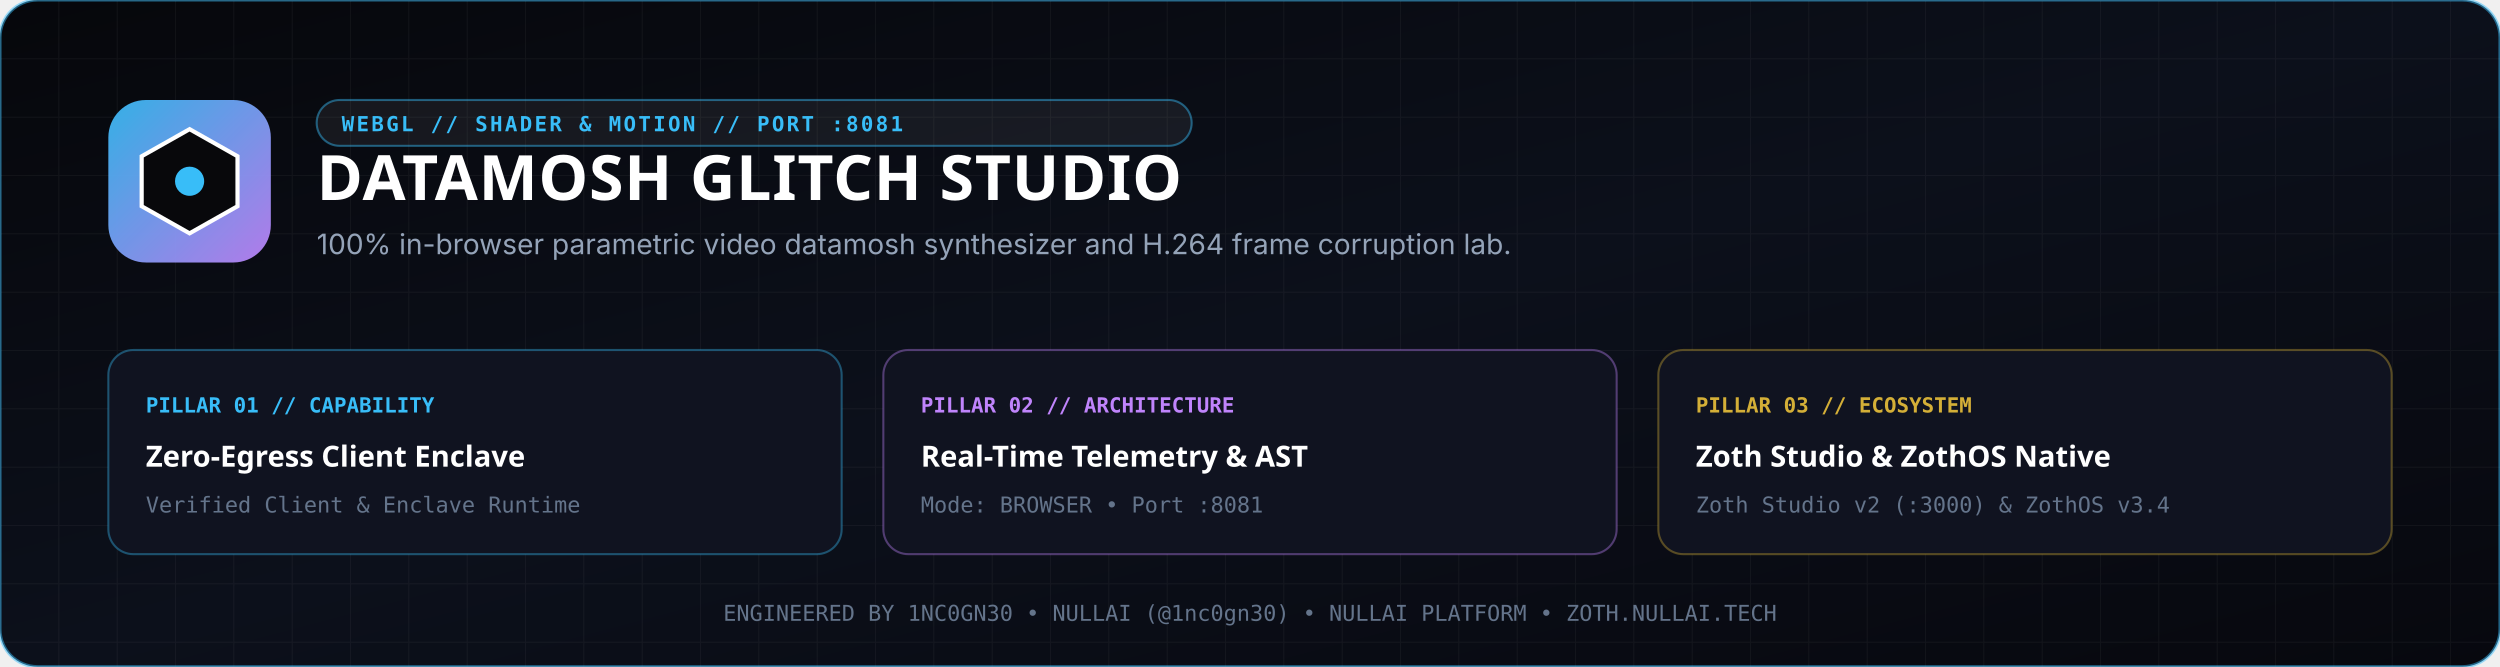
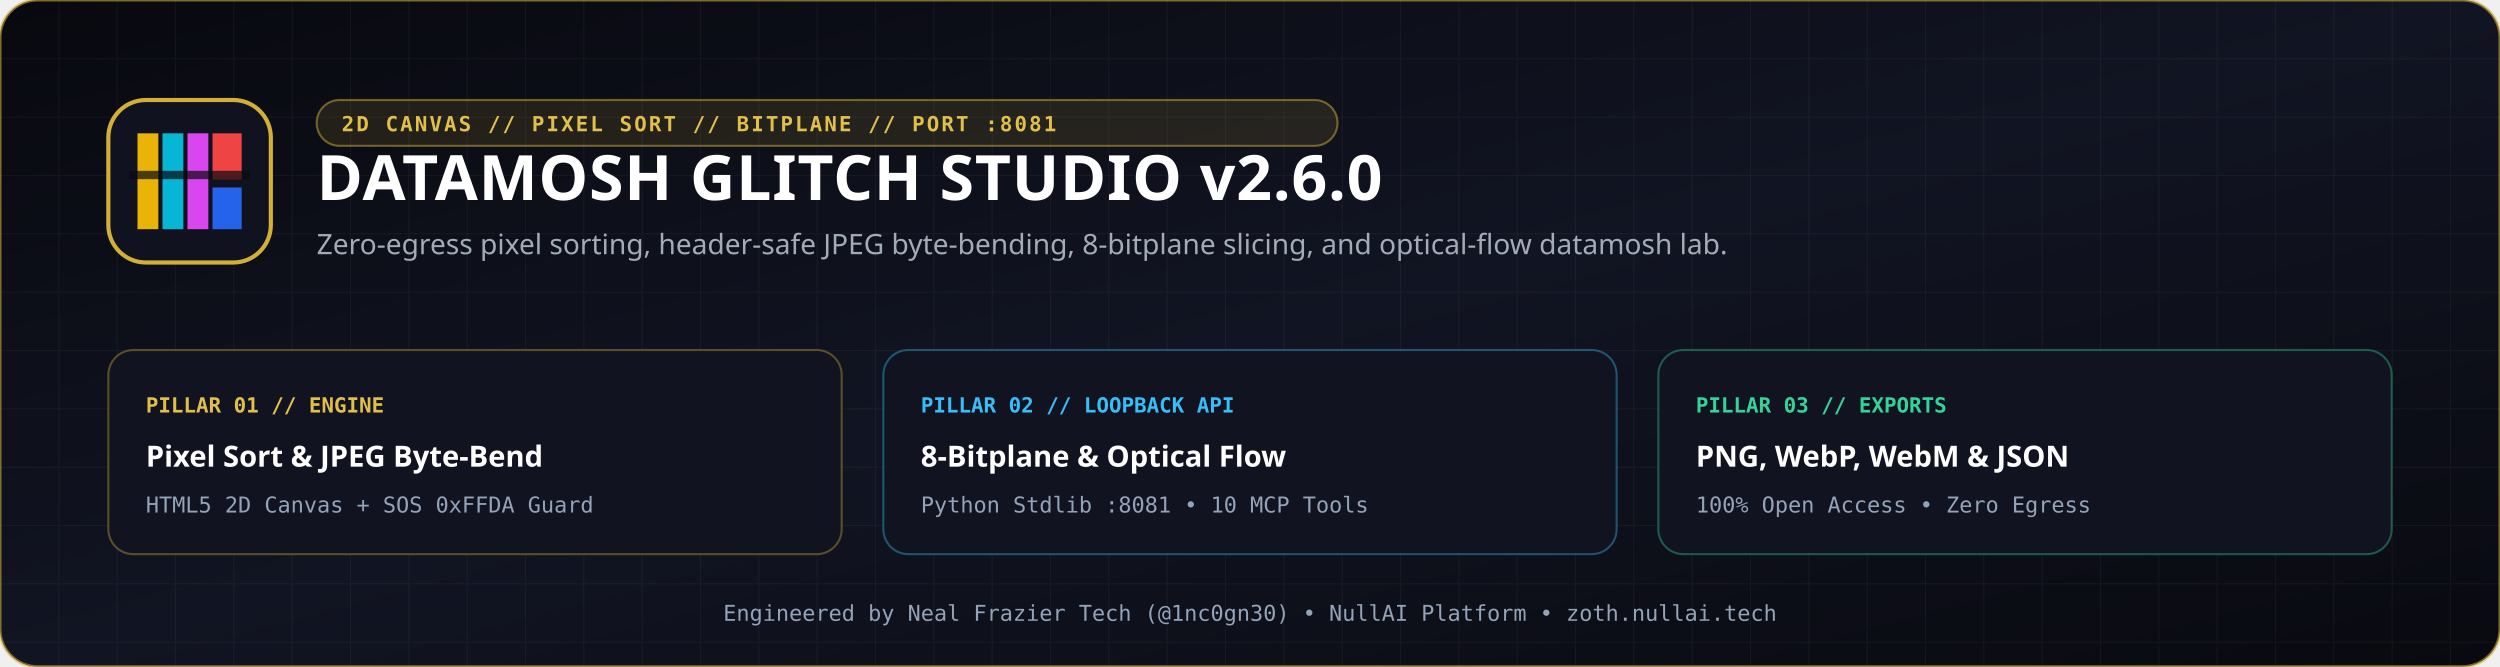
<svg xmlns="http://www.w3.org/2000/svg" viewBox="0 0 1200 320" width="100%" height="100%">
  <defs>
    <linearGradient id="bg" x1="0%" y1="0%" x2="100%" y2="100%">
-       <stop offset="0%" stop-color="#06070B" />
-       <stop offset="50%" stop-color="#0C101B" />
-       <stop offset="100%" stop-color="#07080E" />
+       <stop offset="0%" stop-color="#08090F" />
+       <stop offset="50%" stop-color="#111422" />
+       <stop offset="100%" stop-color="#090A10" />
    </linearGradient>
    <linearGradient id="accent" x1="0%" y1="0%" x2="100%" y2="100%">
-       <stop offset="0%" stop-color="#38BDF8" />
-       <stop offset="100%" stop-color="#C084FC" />
+       <stop offset="0%" stop-color="#D4AF37" />
+       <stop offset="100%" stop-color="#38BDF8" />
    </linearGradient>
    <pattern id="grid" width="28" height="28" patternUnits="userSpaceOnUse">
      <path d="M 28 0 L 0 0 0 28" fill="none" stroke="rgba(255,255,255,0.04)" stroke-width="1" />
    </pattern>
  </defs>
-   <rect width="1200" height="320" rx="18" fill="url(#bg)" stroke="#38BDF8" stroke-opacity="0.5" stroke-width="1.5" />
+   <rect width="1200" height="320" rx="18" fill="url(#bg)" stroke="#D4AF37" stroke-opacity="0.55" stroke-width="1.5" />
  <rect width="1200" height="320" rx="18" fill="url(#grid)" />
  <g transform="translate(52, 48)">
-     <rect width="78" height="78" rx="18" fill="url(#accent)" opacity="0.92" />
-     <polygon points="39,14 62,27 62,51 39,64 16,51 16,27" fill="#08080B" stroke="#FFFFFF" stroke-width="2" />
-     <circle cx="39" cy="39" r="7" fill="#38BDF8" />
+     <rect width="78" height="78" rx="18" fill="#10131F" stroke="#D4AF37" stroke-width="2" />
+     <rect x="14" y="16" width="10" height="46" fill="#EAB308" />
+     <rect x="26" y="16" width="10" height="46" fill="#06B6D4" />
+     <rect x="38" y="16" width="10" height="46" fill="#D946EF" />
+     <rect x="50" y="16" width="14" height="22" fill="#EF4444" />
+     <rect x="50" y="42" width="14" height="20" fill="#2563EB" />
+     <rect x="10" y="34" width="58" height="4" fill="#08090F" opacity="0.7" />
  </g>
  <g transform="translate(152, 62)">
-     <rect x="0" y="-14" width="420" height="22" rx="11" fill="rgba(255,255,255,0.06)" stroke="#38BDF8" stroke-opacity="0.45" />
-     <text x="12" y="1" fill="#38BDF8" font-family="JetBrains Mono, monospace" font-size="10" font-weight="700" letter-spacing="1.1">WEBGL // SHADER &amp; MOTION // PORT :8081</text>
-     <text x="0" y="34" fill="#FFFFFF" font-family="Syne, Space Grotesk, sans-serif" font-size="30" font-weight="800" letter-spacing="0.4">DATAMOSH GLITCH STUDIO</text>
-     <text x="0" y="60" fill="#94A3B8" font-family="Inter, sans-serif" font-size="13.5">100% in-browser parametric video datamosh synthesizer and H.264 frame corruption lab.</text>
+     <rect x="0" y="-14" width="490" height="22" rx="11" fill="rgba(212,175,55,0.12)" stroke="#D4AF37" stroke-opacity="0.5" />
+     <text x="12" y="1" fill="#E2BE4A" font-family="ui-monospace, JetBrains Mono, monospace" font-size="10" font-weight="700" letter-spacing="1.0">2D CANVAS // PIXEL SORT // BITPLANE // PORT :8081</text>
+     <text x="0" y="34" fill="#FFFFFF" font-family="system-ui, sans-serif" font-size="30" font-weight="800" letter-spacing="0.4">DATAMOSH GLITCH STUDIO v2.6.0</text>
+     <text x="0" y="60" fill="#A3AAB8" font-family="system-ui, sans-serif" font-size="13.5">Zero-egress pixel sorting, header-safe JPEG byte-bending, 8-bitplane slicing, and optical-flow datamosh lab.</text>
  </g>
  <g transform="translate(52, 168)">
-     <rect x="0" y="0" width="352" height="98" rx="12" fill="#101320" stroke="#38BDF8" stroke-opacity="0.38" />
-     <text x="18" y="30" fill="#38BDF8" font-family="JetBrains Mono, monospace" font-size="10" font-weight="700">PILLAR 01 // CAPABILITY</text>
-     <text x="18" y="56" fill="#FFFFFF" font-family="Space Grotesk, sans-serif" font-size="14" font-weight="700">Zero-Egress Client Enclave</text>
-     <text x="18" y="78" fill="#64748B" font-family="JetBrains Mono, monospace" font-size="10.5">Verified Client &amp; Enclave Runtime</text>
-     <rect x="372" y="0" width="352" height="98" rx="12" fill="#101320" stroke="#C084FC" stroke-opacity="0.38" />
-     <text x="390" y="30" fill="#C084FC" font-family="JetBrains Mono, monospace" font-size="10" font-weight="700">PILLAR 02 // ARCHITECTURE</text>
-     <text x="390" y="56" fill="#FFFFFF" font-family="Space Grotesk, sans-serif" font-size="14" font-weight="700">Real-Time Telemetry &amp; AST</text>
-     <text x="390" y="78" fill="#64748B" font-family="JetBrains Mono, monospace" font-size="10.5">Mode: BROWSER • Port :8081</text>
-     <rect x="744" y="0" width="352" height="98" rx="12" fill="#101320" stroke="#D4AF37" stroke-opacity="0.38" />
-     <text x="762" y="30" fill="#D4AF37" font-family="JetBrains Mono, monospace" font-size="10" font-weight="700">PILLAR 03 // ECOSYSTEM</text>
-     <text x="762" y="56" fill="#FFFFFF" font-family="Space Grotesk, sans-serif" font-size="14" font-weight="700">Zoth Studio &amp; ZothOS Native</text>
-     <text x="762" y="78" fill="#64748B" font-family="JetBrains Mono, monospace" font-size="10.5">Zoth Studio v2 (:3000) &amp; ZothOS v3.4</text>
+     <rect x="0" y="0" width="352" height="98" rx="12" fill="#111420" stroke="#D4AF37" stroke-opacity="0.38" />
+     <text x="18" y="30" fill="#E2BE4A" font-family="ui-monospace, monospace" font-size="10" font-weight="700">PILLAR 01 // ENGINE</text>
+     <text x="18" y="56" fill="#FFFFFF" font-family="system-ui, sans-serif" font-size="14" font-weight="700">Pixel Sort &amp; JPEG Byte-Bend</text>
+     <text x="18" y="78" fill="#94A3B8" font-family="ui-monospace, monospace" font-size="10.5">HTML5 2D Canvas + SOS 0xFFDA Guard</text>
+     <rect x="372" y="0" width="352" height="98" rx="12" fill="#111420" stroke="#38BDF8" stroke-opacity="0.38" />
+     <text x="390" y="30" fill="#38BDF8" font-family="ui-monospace, monospace" font-size="10" font-weight="700">PILLAR 02 // LOOPBACK API</text>
+     <text x="390" y="56" fill="#FFFFFF" font-family="system-ui, sans-serif" font-size="14" font-weight="700">8-Bitplane &amp; Optical Flow</text>
+     <text x="390" y="78" fill="#94A3B8" font-family="ui-monospace, monospace" font-size="10.5">Python Stdlib :8081 • 10 MCP Tools</text>
+     <rect x="744" y="0" width="352" height="98" rx="12" fill="#111420" stroke="#34D399" stroke-opacity="0.38" />
+     <text x="762" y="30" fill="#34D399" font-family="ui-monospace, monospace" font-size="10" font-weight="700">PILLAR 03 // EXPORTS</text>
+     <text x="762" y="56" fill="#FFFFFF" font-family="system-ui, sans-serif" font-size="14" font-weight="700">PNG, WebP, WebM &amp; JSON</text>
+     <text x="762" y="78" fill="#94A3B8" font-family="ui-monospace, monospace" font-size="10.5">100% Open Access • Zero Egress</text>
  </g>
-   <text x="600" y="298" text-anchor="middle" fill="#64748B" font-family="JetBrains Mono, monospace" font-size="10.5">
-     ENGINEERED BY 1NC0GN30 • NULLAI (@1nc0gn30)  •  NULLAI PLATFORM  •  ZOTH.NULLAI.TECH
+   <text x="600" y="298" text-anchor="middle" fill="#94A3B8" font-family="ui-monospace, monospace" font-size="10.5">
+     Engineered by Neal Frazier Tech (@1nc0gn30) • NullAI Platform • zoth.nullai.tech
  </text>
</svg>
